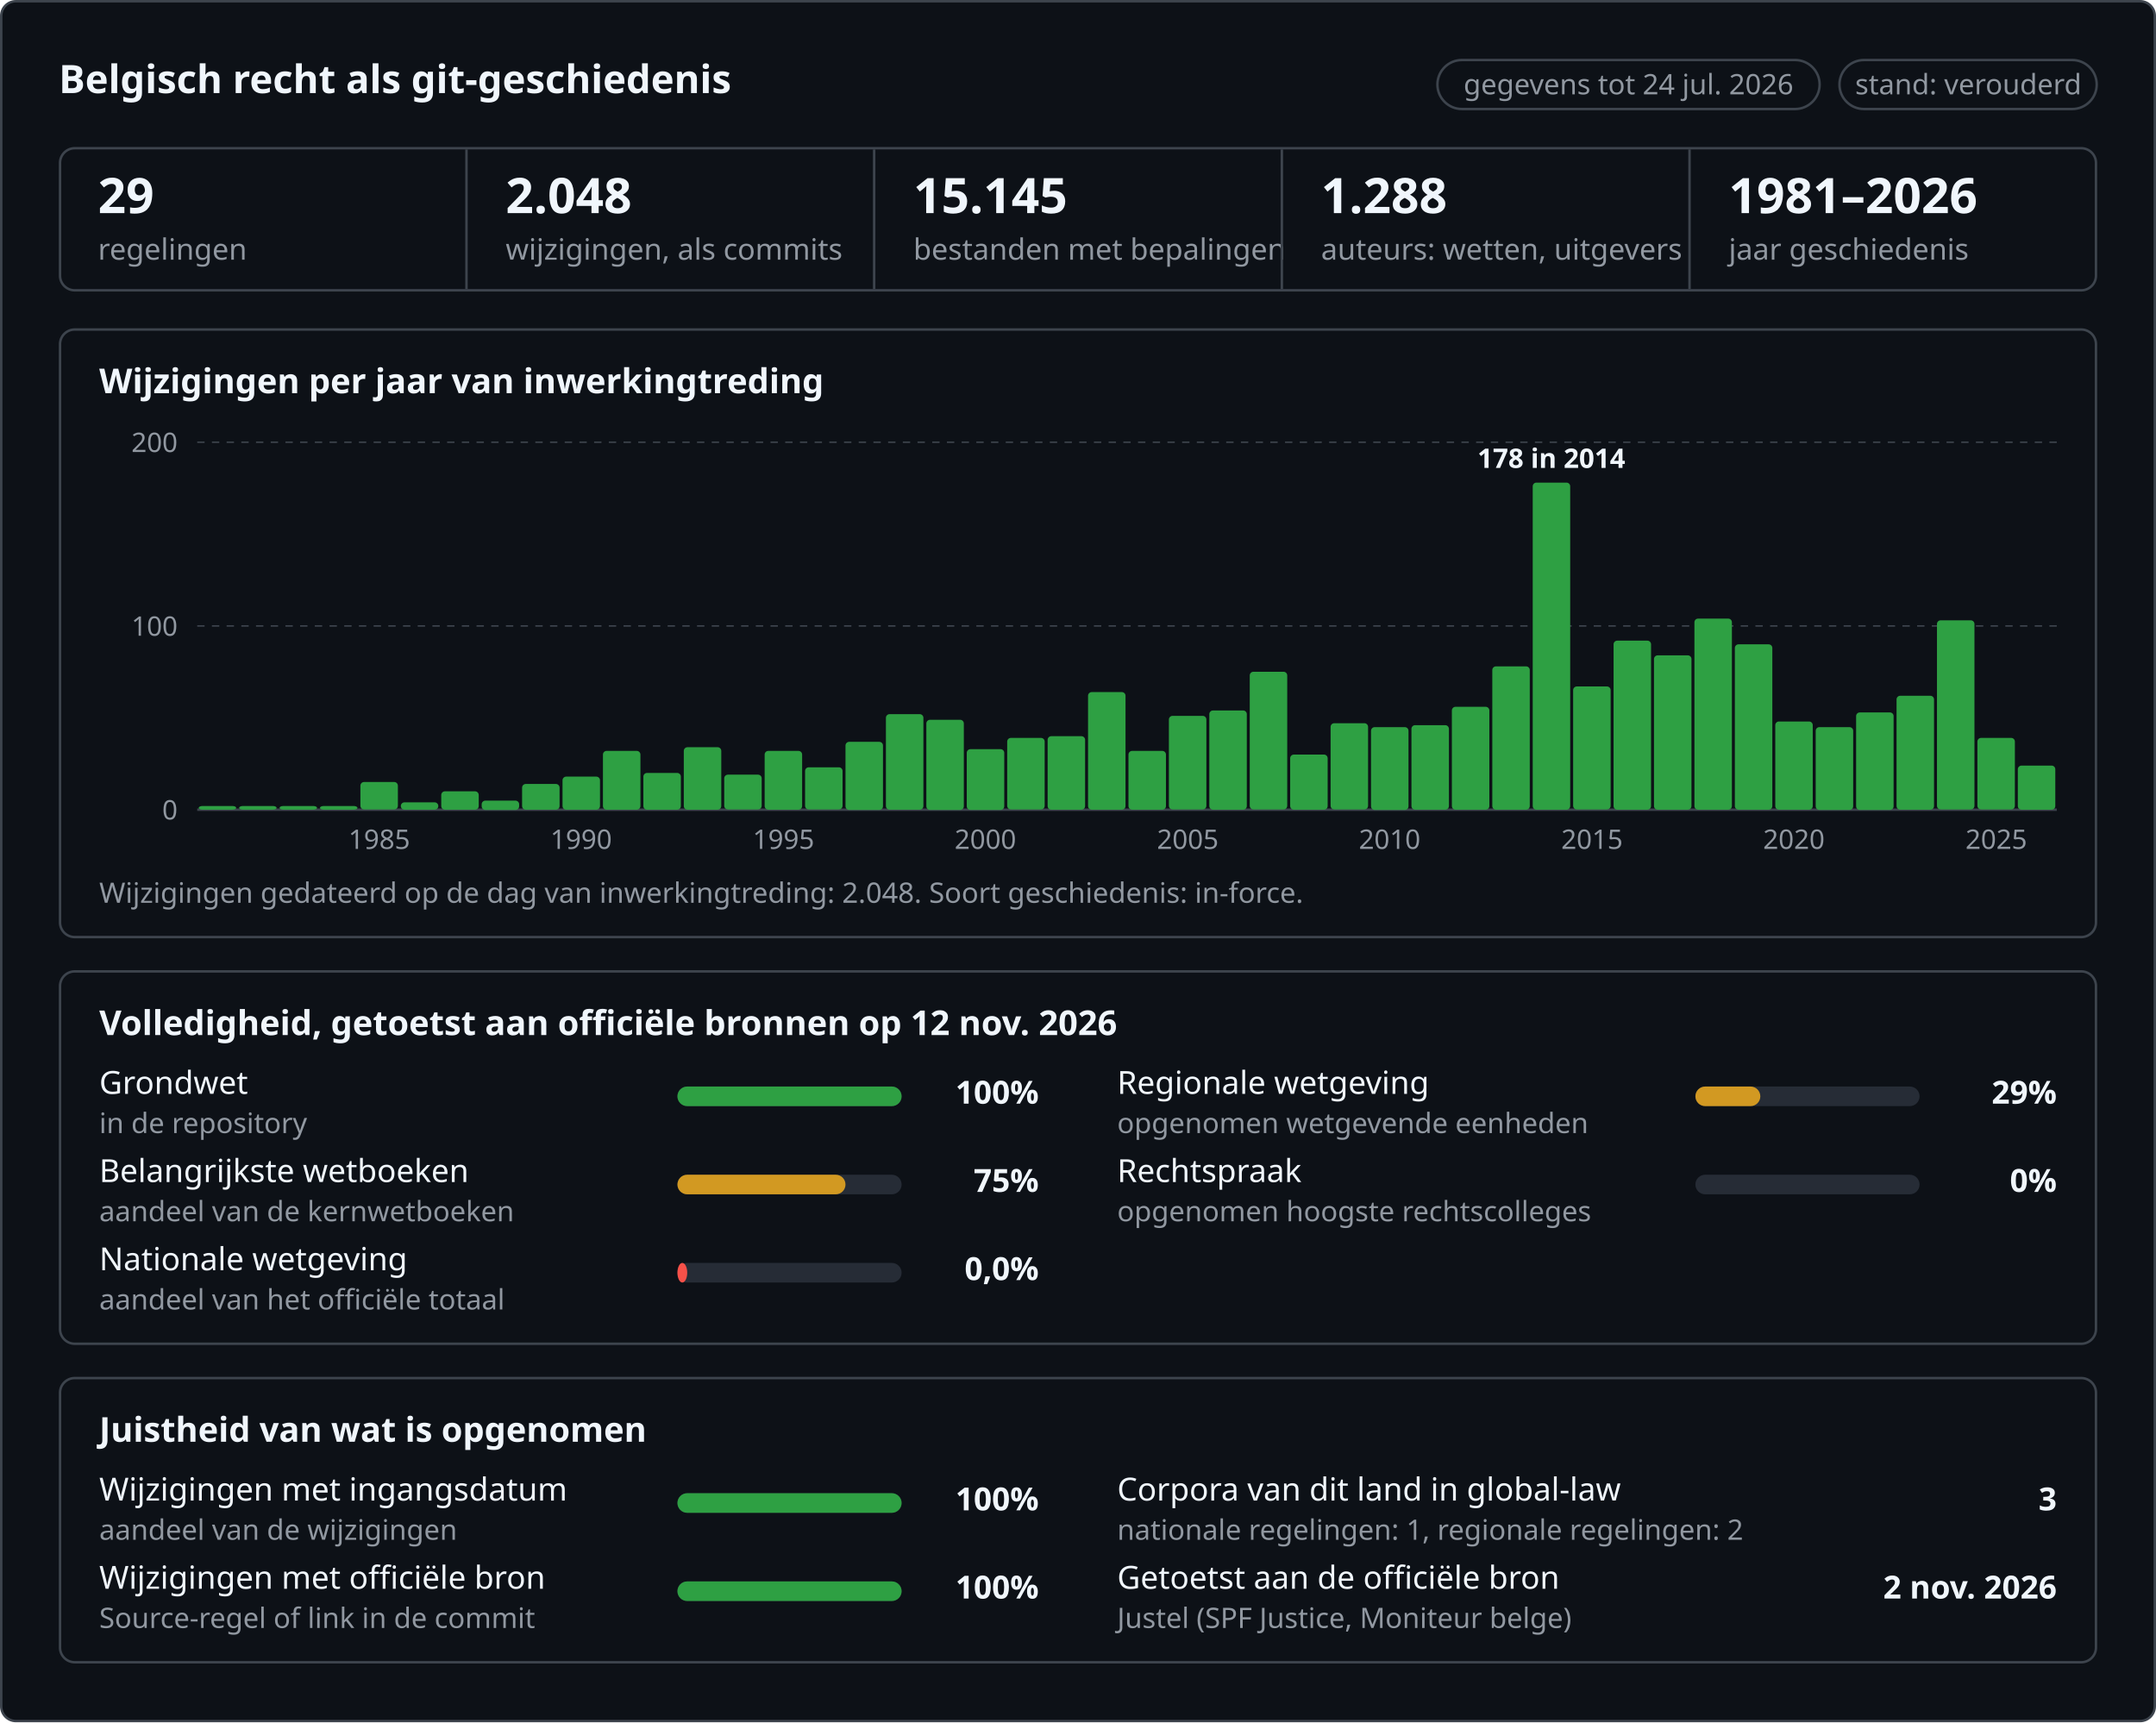
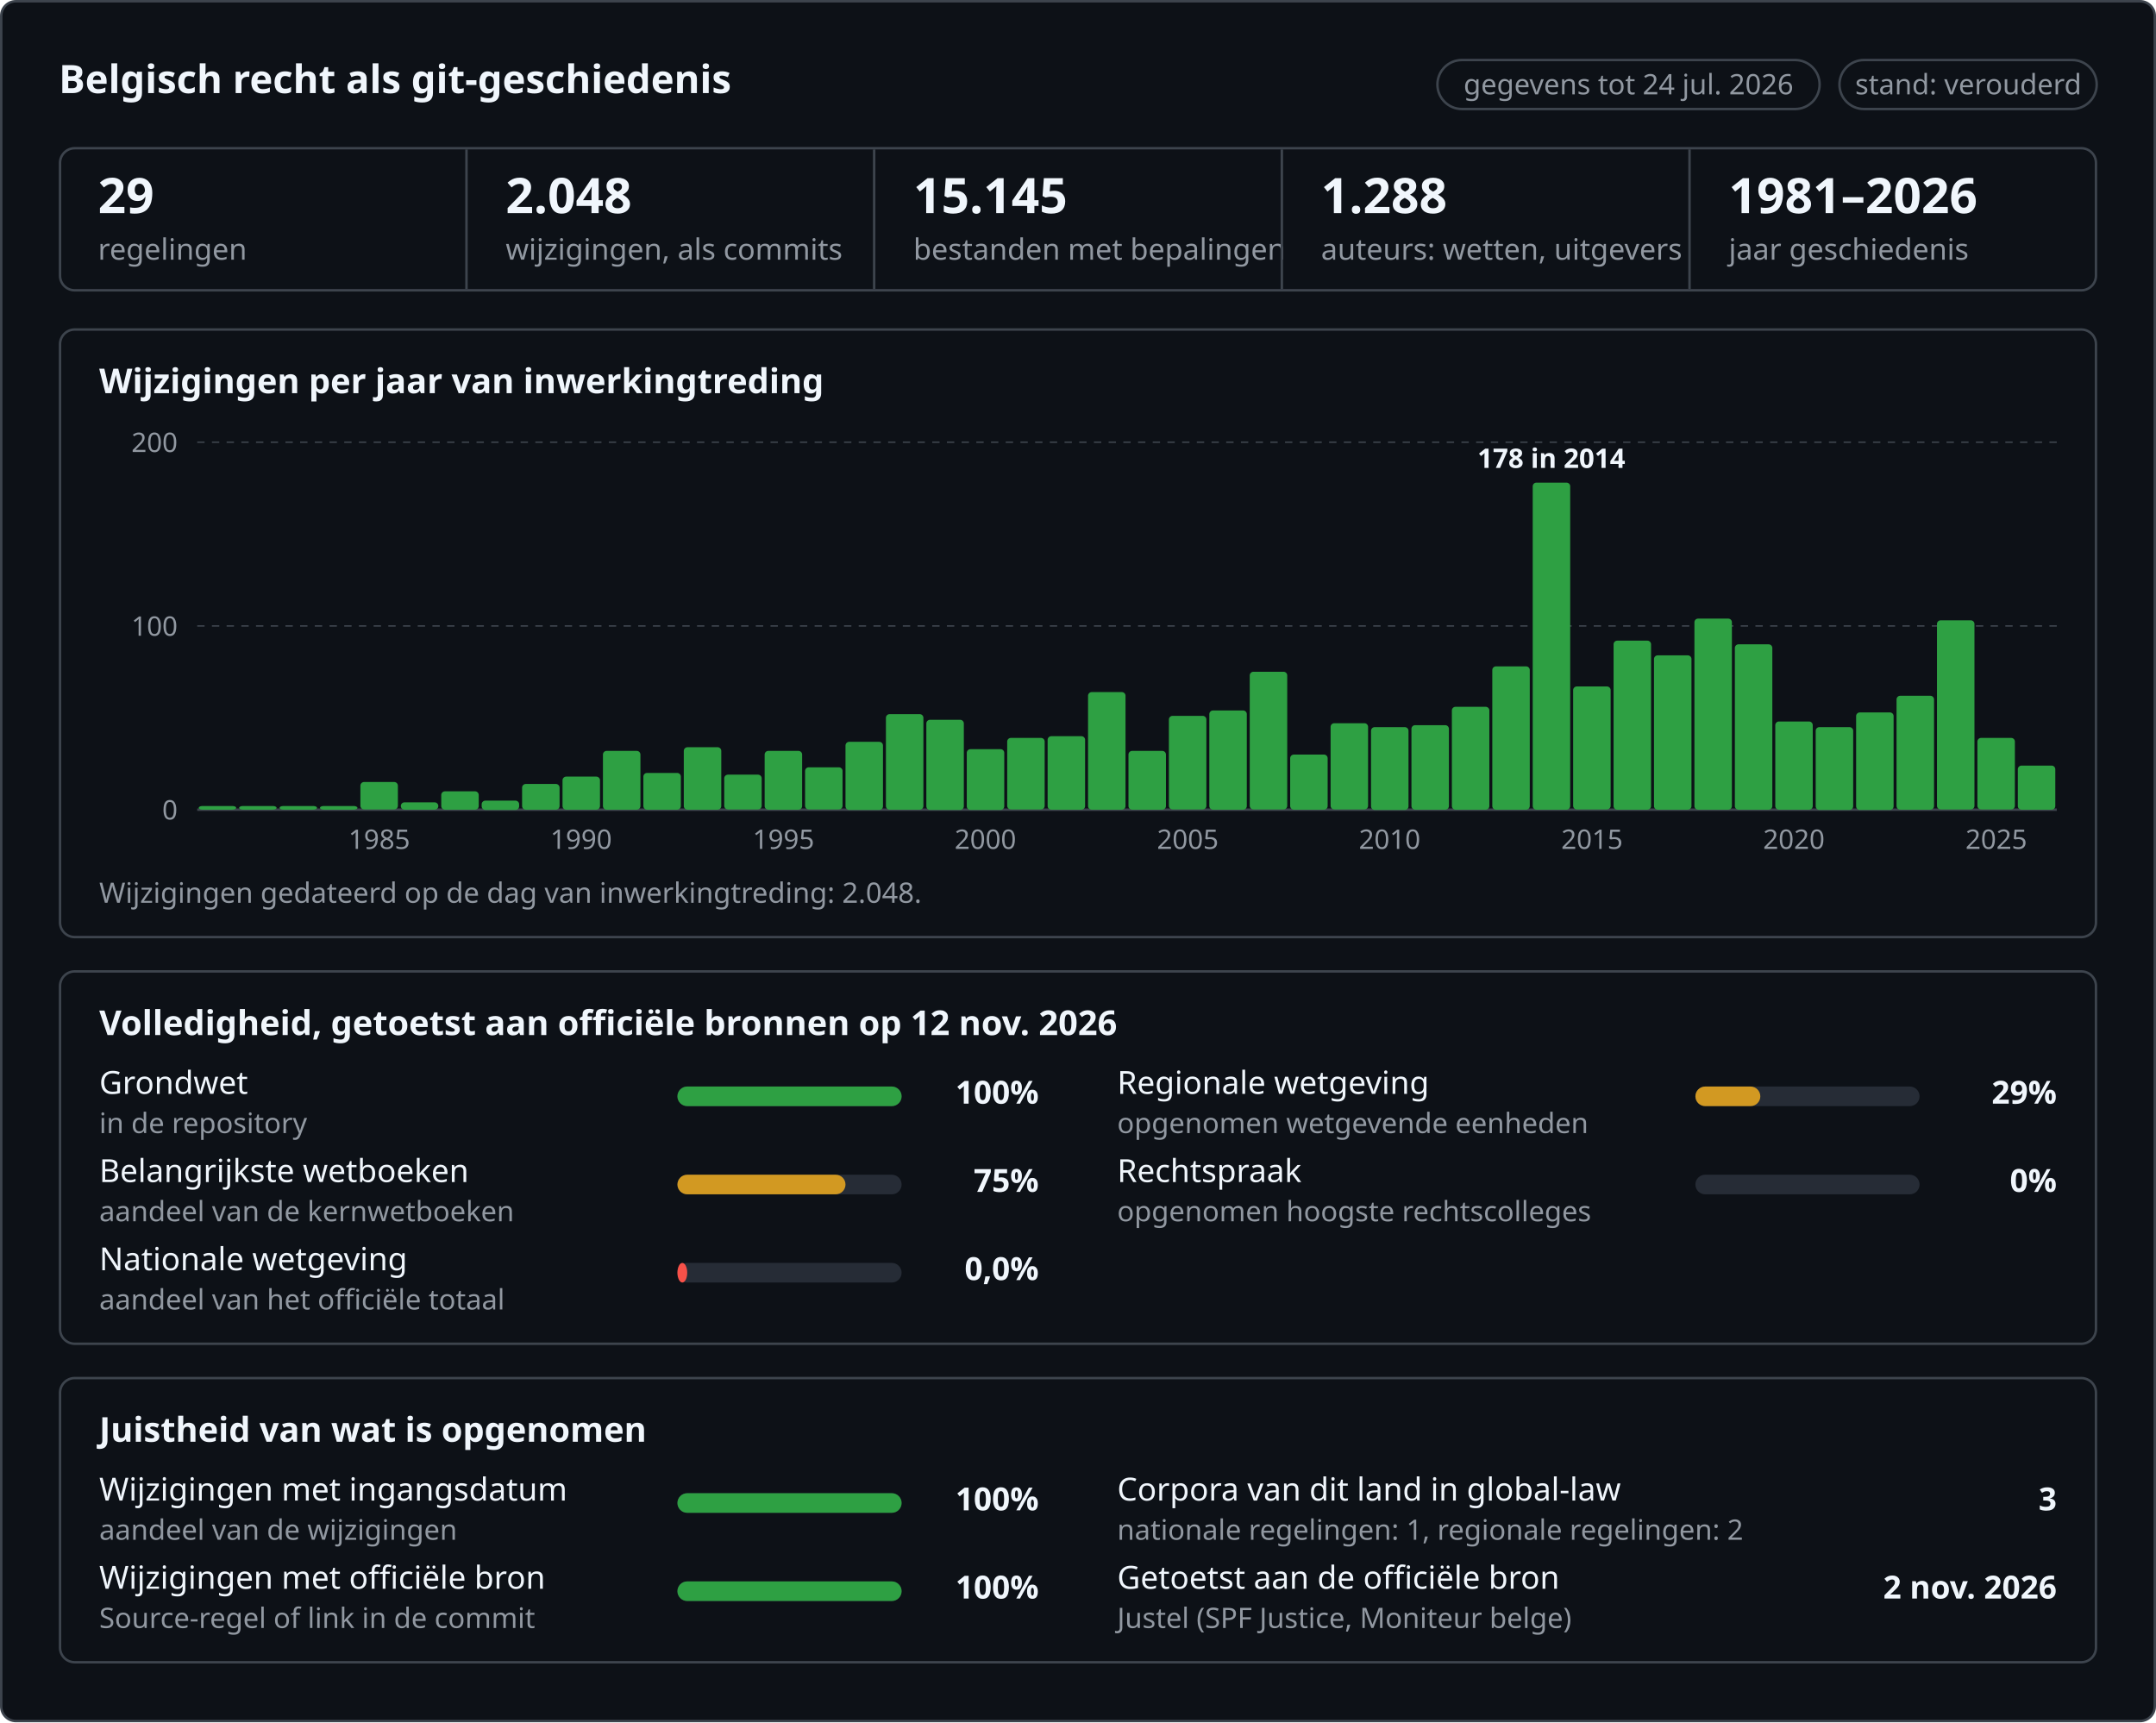
<svg xmlns="http://www.w3.org/2000/svg" width="880" height="703" viewBox="0 0 880 703" font-family="-apple-system,BlinkMacSystemFont,Segoe UI,Noto Sans,Helvetica,Arial,sans-serif">
  <rect x="0.5" y="0.5" width="879" height="702" rx="6" fill="#0d1117" stroke="#3d444d" />
  <text x="24" y="38" font-size="16" font-weight="600" fill="#f0f6fc">Belgisch recht als git-geschiedenis</text>
  <rect x="586.7" y="24.5" width="156" height="20" rx="10" fill="none" stroke="#3d444d" />
  <text x="664.7" y="38.5" font-size="11.5" font-weight="500" text-anchor="middle" fill="#9198a1">gegevens tot 24 jul. 2026</text>
  <rect x="750.8" y="24.5" width="105" height="20" rx="10" fill="none" stroke="#3d444d" />
  <text x="803.4" y="38.5" font-size="11.5" font-weight="500" text-anchor="middle" fill="#9198a1">stand: verouderd</text>
  <rect x="24.5" y="60.5" width="831" height="58" rx="6" fill="#0d1117" stroke="#3d444d" />
  <text x="40.0" y="87" font-size="20" font-weight="600" fill="#f0f6fc">29</text>
  <text x="40.0" y="106" font-size="12" fill="#9198a1">regelingen</text>
  <line x1="190.4" y1="61" x2="190.4" y2="118" stroke="#3d444d" />
  <text x="206.4" y="87" font-size="20" font-weight="600" fill="#f0f6fc">2.048</text>
  <text x="206.4" y="106" font-size="12" fill="#9198a1">wijzigingen, als commits</text>
  <line x1="356.8" y1="61" x2="356.8" y2="118" stroke="#3d444d" />
  <text x="372.8" y="87" font-size="20" font-weight="600" fill="#f0f6fc">15.145</text>
  <text x="372.8" y="106" font-size="12" fill="#9198a1">bestanden met bepalingen</text>
  <line x1="523.2" y1="61" x2="523.2" y2="118" stroke="#3d444d" />
  <text x="539.2" y="87" font-size="20" font-weight="600" fill="#f0f6fc">1.288</text>
  <text x="539.2" y="106" font-size="12" fill="#9198a1">auteurs: wetten, uitgevers</text>
  <line x1="689.6" y1="61" x2="689.6" y2="118" stroke="#3d444d" />
  <text x="705.6" y="87" font-size="20" font-weight="600" fill="#f0f6fc">1981–2026</text>
  <text x="705.6" y="106" font-size="12" fill="#9198a1">jaar geschiedenis</text>
  <rect x="24.5" y="134.5" width="831" height="248" rx="6" fill="#0d1117" stroke="#3d444d" />
  <text x="40.5" y="160.5" font-size="14" font-weight="600" fill="#f0f6fc">Wijzigingen per jaar van inwerkingtreding</text>
  <line x1="80.5" y1="330.5" x2="839.5" y2="330.5" stroke="#3d444d" stroke-width="1" />
  <text x="72.5" y="334.5" font-size="11" text-anchor="end" fill="#9198a1">0</text>
  <line x1="80.5" y1="255.5" x2="839.5" y2="255.5" stroke="#3d444d" stroke-width="0.6" stroke-dasharray="3 3" />
  <text x="72.5" y="259.5" font-size="11" text-anchor="end" fill="#9198a1">100</text>
  <line x1="80.5" y1="180.5" x2="839.5" y2="180.5" stroke="#3d444d" stroke-width="0.6" stroke-dasharray="3 3" />
  <text x="72.5" y="184.5" font-size="11" text-anchor="end" fill="#9198a1">200</text>
  <rect x="81.10" y="329.0" width="15.30" height="1.5" rx="1.5" fill="#2ea043" />
  <rect x="97.60" y="329.0" width="15.30" height="1.5" rx="1.5" fill="#2ea043" />
  <rect x="114.10" y="329.0" width="15.30" height="1.5" rx="1.5" fill="#2ea043" />
  <rect x="130.60" y="329.0" width="15.30" height="1.5" rx="1.5" fill="#2ea043" />
  <rect x="147.10" y="319.2" width="15.30" height="11.2" rx="1.5" fill="#2ea043" />
  <text x="154.8" y="346.5" font-size="11" text-anchor="middle" fill="#9198a1">1985</text>
  <rect x="163.60" y="327.5" width="15.30" height="3.0" rx="1.5" fill="#2ea043" />
  <rect x="180.10" y="323.0" width="15.30" height="7.5" rx="1.5" fill="#2ea043" />
  <rect x="196.60" y="326.8" width="15.30" height="3.8" rx="1.5" fill="#2ea043" />
  <rect x="213.10" y="320.0" width="15.30" height="10.5" rx="1.5" fill="#2ea043" />
  <rect x="229.60" y="317.0" width="15.30" height="13.5" rx="1.5" fill="#2ea043" />
  <text x="237.2" y="346.5" font-size="11" text-anchor="middle" fill="#9198a1">1990</text>
  <rect x="246.10" y="306.5" width="15.30" height="24.0" rx="1.5" fill="#2ea043" />
  <rect x="262.60" y="315.5" width="15.30" height="15.0" rx="1.5" fill="#2ea043" />
  <rect x="279.10" y="305.0" width="15.30" height="25.5" rx="1.5" fill="#2ea043" />
  <rect x="295.60" y="316.2" width="15.30" height="14.2" rx="1.5" fill="#2ea043" />
  <rect x="312.10" y="306.5" width="15.30" height="24.0" rx="1.5" fill="#2ea043" />
  <text x="319.8" y="346.5" font-size="11" text-anchor="middle" fill="#9198a1">1995</text>
  <rect x="328.60" y="313.2" width="15.30" height="17.2" rx="1.5" fill="#2ea043" />
  <rect x="345.10" y="302.8" width="15.30" height="27.8" rx="1.5" fill="#2ea043" />
  <rect x="361.60" y="291.5" width="15.30" height="39.0" rx="1.5" fill="#2ea043" />
  <rect x="378.10" y="293.8" width="15.30" height="36.8" rx="1.5" fill="#2ea043" />
  <rect x="394.60" y="305.8" width="15.30" height="24.8" rx="1.5" fill="#2ea043" />
  <text x="402.2" y="346.5" font-size="11" text-anchor="middle" fill="#9198a1">2000</text>
  <rect x="411.10" y="301.2" width="15.30" height="29.2" rx="1.5" fill="#2ea043" />
  <rect x="427.60" y="300.5" width="15.30" height="30.0" rx="1.5" fill="#2ea043" />
  <rect x="444.10" y="282.5" width="15.30" height="48.0" rx="1.5" fill="#2ea043" />
  <rect x="460.60" y="306.5" width="15.30" height="24.0" rx="1.5" fill="#2ea043" />
  <rect x="477.10" y="292.2" width="15.30" height="38.2" rx="1.5" fill="#2ea043" />
  <text x="484.8" y="346.5" font-size="11" text-anchor="middle" fill="#9198a1">2005</text>
  <rect x="493.60" y="290.0" width="15.30" height="40.5" rx="1.5" fill="#2ea043" />
  <rect x="510.10" y="274.2" width="15.30" height="56.2" rx="1.5" fill="#2ea043" />
  <rect x="526.60" y="308.0" width="15.30" height="22.5" rx="1.5" fill="#2ea043" />
  <rect x="543.10" y="295.2" width="15.30" height="35.2" rx="1.5" fill="#2ea043" />
  <rect x="559.60" y="296.8" width="15.30" height="33.8" rx="1.5" fill="#2ea043" />
  <text x="567.2" y="346.5" font-size="11" text-anchor="middle" fill="#9198a1">2010</text>
  <rect x="576.10" y="296.0" width="15.30" height="34.5" rx="1.5" fill="#2ea043" />
  <rect x="592.60" y="288.5" width="15.30" height="42.0" rx="1.5" fill="#2ea043" />
  <rect x="609.10" y="272.0" width="15.30" height="58.5" rx="1.5" fill="#2ea043" />
  <rect x="625.60" y="197.0" width="15.30" height="133.5" rx="1.5" fill="#2ea043" />
  <text x="633.2" y="191.0" font-size="11" font-weight="600" text-anchor="middle" fill="#f0f6fc">178 in 2014</text>
  <rect x="642.10" y="280.2" width="15.30" height="50.2" rx="1.5" fill="#2ea043" />
  <text x="649.8" y="346.5" font-size="11" text-anchor="middle" fill="#9198a1">2015</text>
  <rect x="658.60" y="261.5" width="15.30" height="69.0" rx="1.5" fill="#2ea043" />
  <rect x="675.10" y="267.5" width="15.30" height="63.0" rx="1.5" fill="#2ea043" />
  <rect x="691.60" y="252.5" width="15.30" height="78.0" rx="1.5" fill="#2ea043" />
  <rect x="708.10" y="263.0" width="15.30" height="67.5" rx="1.5" fill="#2ea043" />
  <rect x="724.60" y="294.5" width="15.30" height="36.0" rx="1.5" fill="#2ea043" />
  <text x="732.2" y="346.5" font-size="11" text-anchor="middle" fill="#9198a1">2020</text>
  <rect x="741.10" y="296.8" width="15.30" height="33.8" rx="1.5" fill="#2ea043" />
  <rect x="757.60" y="290.8" width="15.30" height="39.8" rx="1.5" fill="#2ea043" />
  <rect x="774.10" y="284.0" width="15.30" height="46.5" rx="1.5" fill="#2ea043" />
  <rect x="790.60" y="253.2" width="15.30" height="77.2" rx="1.5" fill="#2ea043" />
  <rect x="807.10" y="301.2" width="15.30" height="29.2" rx="1.5" fill="#2ea043" />
  <text x="814.8" y="346.5" font-size="11" text-anchor="middle" fill="#9198a1">2025</text>
  <rect x="823.60" y="312.5" width="15.30" height="18.0" rx="1.5" fill="#2ea043" />
-   <text x="40.5" y="368.5" font-size="11.5" fill="#9198a1">Wijzigingen gedateerd op de dag van inwerkingtreding: 2.048. Soort geschiedenis: in-force.</text>
+   <text x="40.5" y="368.5" font-size="11.5" fill="#9198a1">Wijzigingen gedateerd op de dag van inwerkingtreding: 2.048.</text>
  <rect x="24.5" y="396.5" width="831" height="152" rx="6" fill="#0d1117" stroke="#3d444d" />
  <text x="40.5" y="422.5" font-size="14" font-weight="600" fill="#f0f6fc">Volledigheid, getoetst aan officiële bronnen op 12 nov. 2026</text>
  <text x="40.5" y="446.5" font-size="13" fill="#f0f6fc">Grondwet</text>
  <text x="40.5" y="462.5" font-size="11.5" fill="#9198a1">in de repository</text>
  <g>
    <rect x="276.5" y="443.5" width="91.5" height="8" rx="4" fill="#262c36" />
    <rect x="276.5" y="443.5" width="91.5" height="8" rx="4" fill="#2ea043" />
  </g>
  <text x="424.0" y="450.5" font-size="13" font-weight="600" text-anchor="end" fill="#f0f6fc">100%</text>
  <text x="40.5" y="482.5" font-size="13" fill="#f0f6fc">Belangrijkste wetboeken</text>
  <text x="40.5" y="498.5" font-size="11.5" fill="#9198a1">aandeel van de kernwetboeken</text>
  <g>
    <rect x="276.5" y="479.5" width="91.5" height="8" rx="4" fill="#262c36" />
    <rect x="276.5" y="479.5" width="68.6" height="8" rx="4" fill="#d29922" />
  </g>
  <text x="424.0" y="486.5" font-size="13" font-weight="600" text-anchor="end" fill="#f0f6fc">75%</text>
  <text x="40.5" y="518.5" font-size="13" fill="#f0f6fc">Nationale wetgeving</text>
  <text x="40.5" y="534.5" font-size="11.5" fill="#9198a1">aandeel van het officiële totaal</text>
  <g>
    <rect x="276.5" y="515.5" width="91.5" height="8" rx="4" fill="#262c36" />
    <rect x="276.5" y="515.5" width="4.0" height="8" rx="4" fill="#f85149" />
  </g>
  <text x="424.0" y="522.5" font-size="13" font-weight="600" text-anchor="end" fill="#f0f6fc">0,0%</text>
  <text x="456.0" y="446.5" font-size="13" fill="#f0f6fc">Regionale wetgeving</text>
  <text x="456.0" y="462.5" font-size="11.5" fill="#9198a1">opgenomen wetgevende eenheden</text>
  <g>
    <rect x="692.0" y="443.5" width="91.5" height="8" rx="4" fill="#262c36" />
    <rect x="692.0" y="443.5" width="26.5" height="8" rx="4" fill="#d29922" />
  </g>
  <text x="839.5" y="450.5" font-size="13" font-weight="600" text-anchor="end" fill="#f0f6fc">29%</text>
  <text x="456.0" y="482.5" font-size="13" fill="#f0f6fc">Rechtspraak</text>
  <text x="456.0" y="498.5" font-size="11.5" fill="#9198a1">opgenomen hoogste rechtscolleges</text>
  <g>
    <rect x="692.0" y="479.5" width="91.5" height="8" rx="4" fill="#262c36" />
  </g>
  <text x="839.5" y="486.5" font-size="13" font-weight="600" text-anchor="end" fill="#f0f6fc">0%</text>
  <rect x="24.5" y="562.5" width="831" height="116" rx="6" fill="#0d1117" stroke="#3d444d" />
  <text x="40.5" y="588.5" font-size="14" font-weight="600" fill="#f0f6fc">Juistheid van wat is opgenomen</text>
  <text x="40.5" y="612.5" font-size="13" fill="#f0f6fc">Wijzigingen met ingangsdatum</text>
  <text x="40.5" y="628.5" font-size="11.5" fill="#9198a1">aandeel van de wijzigingen</text>
  <g>
    <rect x="276.5" y="609.5" width="91.5" height="8" rx="4" fill="#262c36" />
    <rect x="276.5" y="609.5" width="91.5" height="8" rx="4" fill="#2ea043" />
  </g>
  <text x="424.0" y="616.5" font-size="13" font-weight="600" text-anchor="end" fill="#f0f6fc">100%</text>
  <text x="40.5" y="648.5" font-size="13" fill="#f0f6fc">Wijzigingen met officiële bron</text>
  <text x="40.5" y="664.5" font-size="11.5" fill="#9198a1">Source-regel of link in de commit</text>
  <g>
    <rect x="276.5" y="645.5" width="91.5" height="8" rx="4" fill="#262c36" />
    <rect x="276.5" y="645.5" width="91.5" height="8" rx="4" fill="#2ea043" />
  </g>
  <text x="424.0" y="652.5" font-size="13" font-weight="600" text-anchor="end" fill="#f0f6fc">100%</text>
  <text x="456.0" y="612.5" font-size="13" fill="#f0f6fc">Corpora van dit land in global-law</text>
  <text x="456.0" y="628.5" font-size="11.5" fill="#9198a1">nationale regelingen: 1, regionale regelingen: 2</text>
  <text x="839.5" y="616.5" font-size="13" font-weight="600" text-anchor="end" fill="#f0f6fc">3</text>
  <text x="456.0" y="648.5" font-size="13" fill="#f0f6fc">Getoetst aan de officiële bron</text>
  <text x="456.0" y="664.5" font-size="11.5" fill="#9198a1">Justel (SPF Justice, Moniteur belge)</text>
  <text x="839.5" y="652.5" font-size="13" font-weight="600" text-anchor="end" fill="#f0f6fc">2 nov. 2026</text>
</svg>
